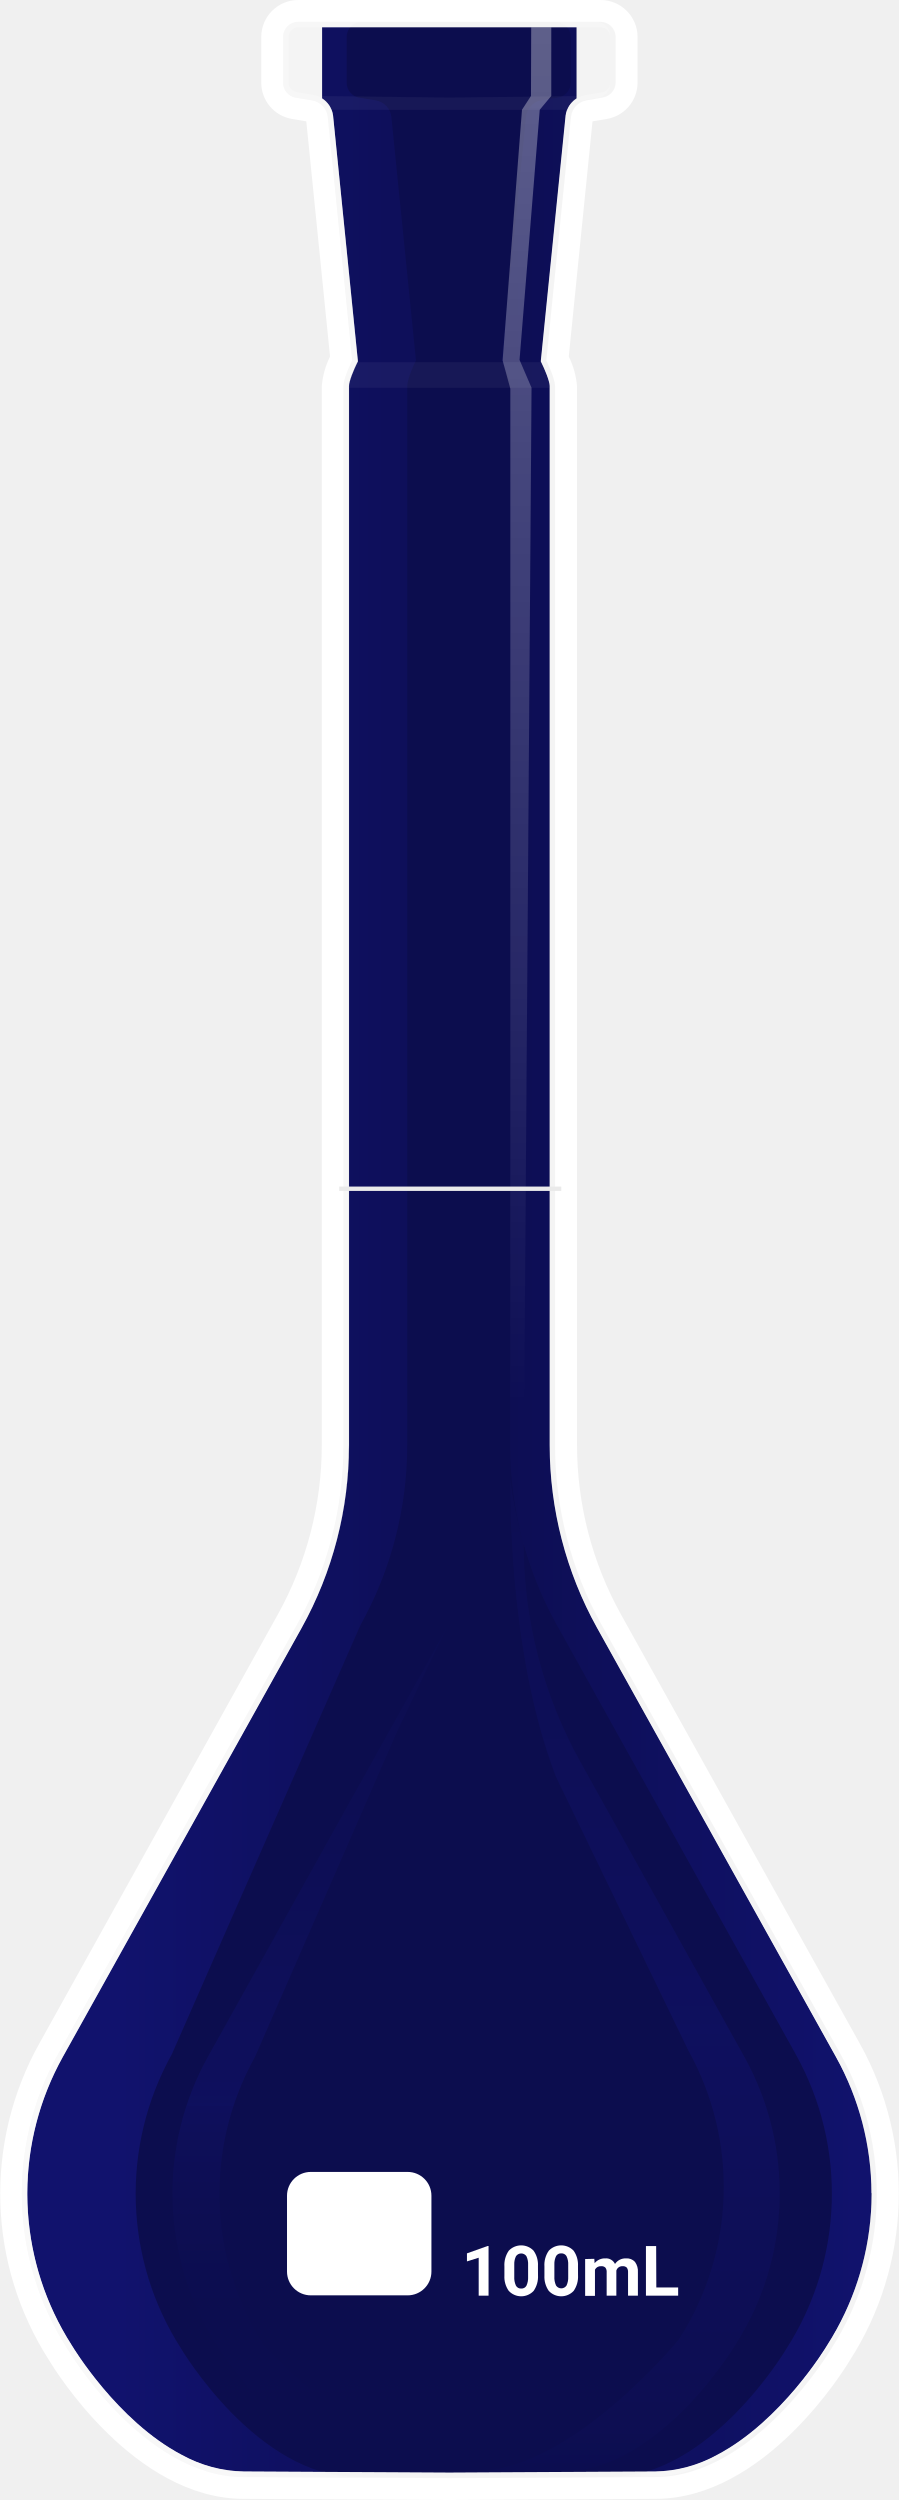
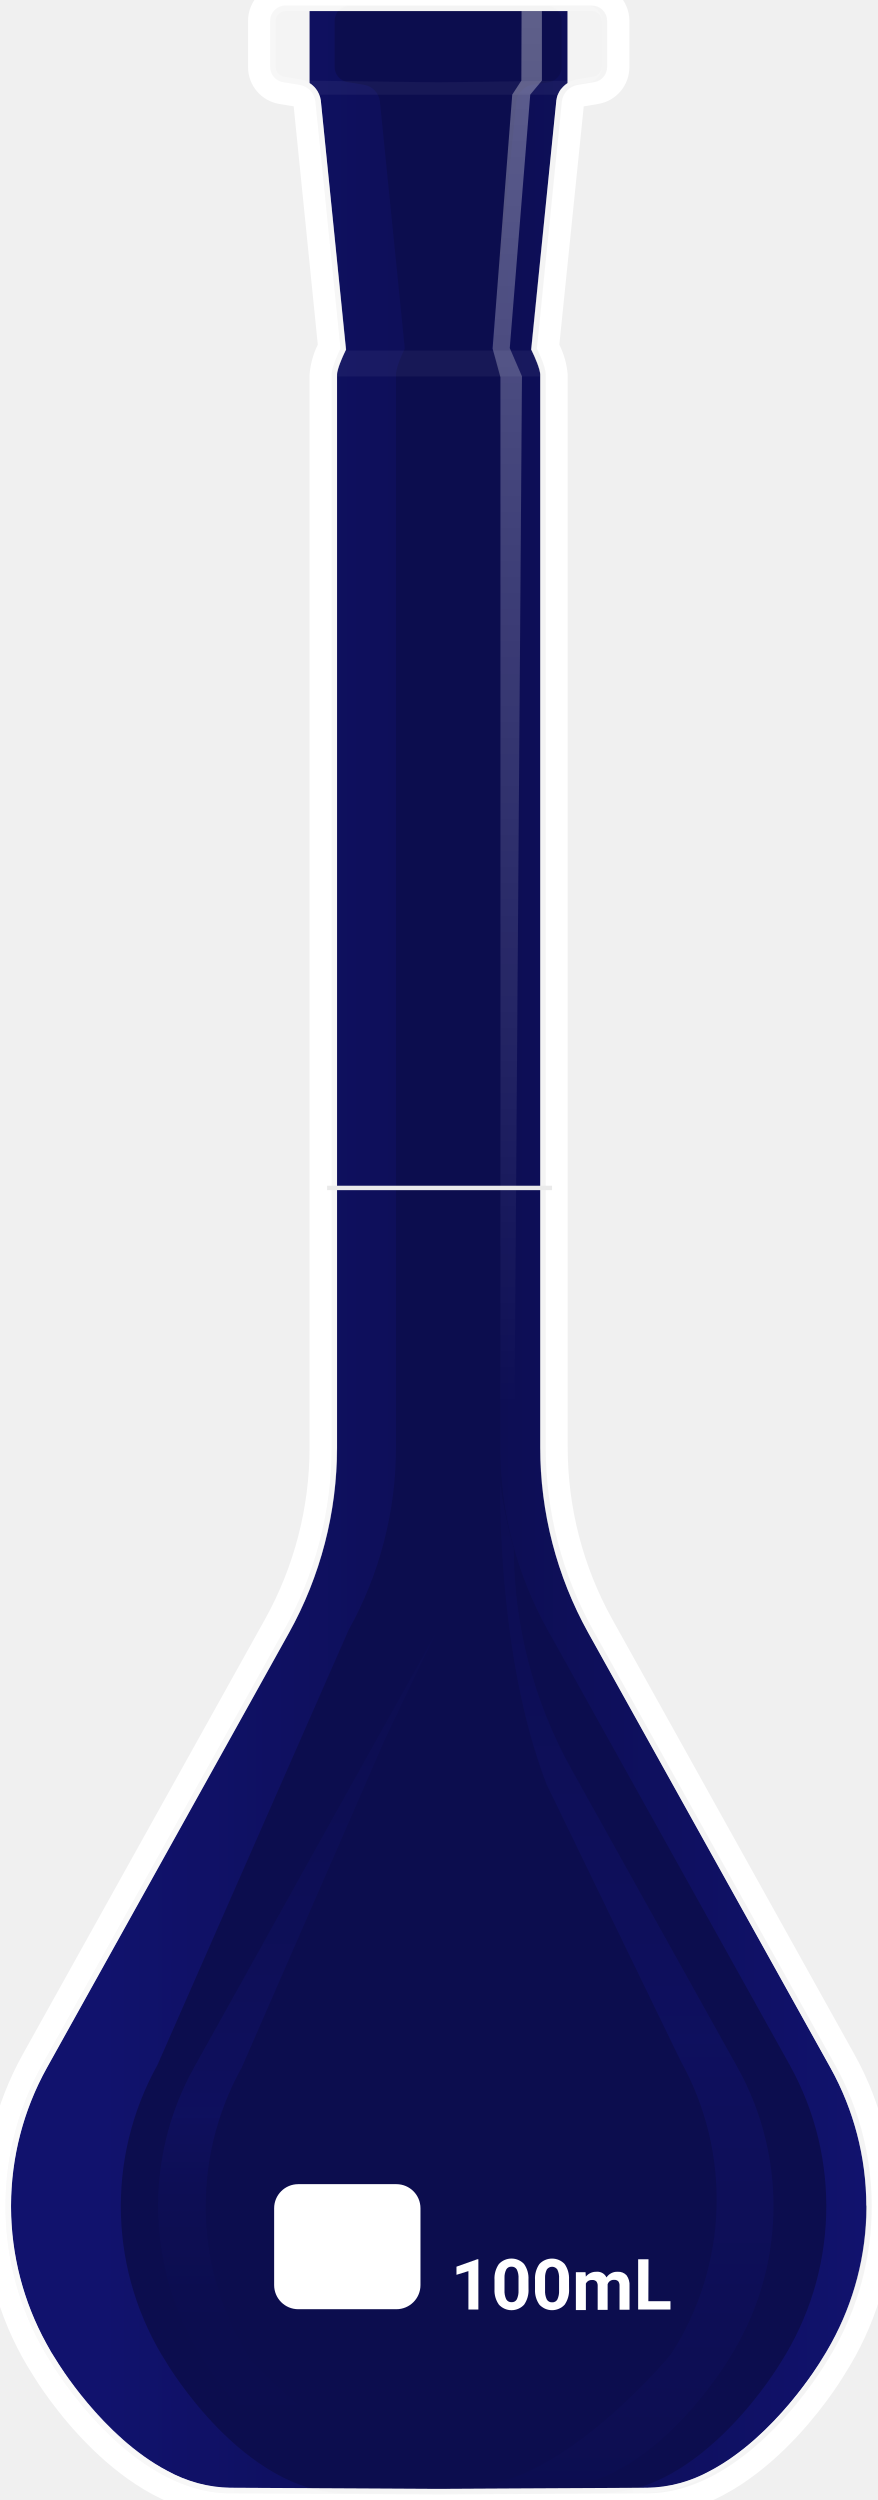
- <svg xmlns="http://www.w3.org/2000/svg" viewBox="0 0 205.92 572.81">
+ <svg xmlns="http://www.w3.org/2000/svg" viewBox="0 0 198.39 565.31">
  <defs>
-     <linearGradient id="Degradado_sin_nombre_8" x1="97.2" y1="286.41" x2="199.67" y2="286.41" gradientUnits="userSpaceOnUse">
+     <linearGradient id="Degradado_sin_nombre_8" x1="93.43" y1="282.66" x2="195.9" y2="282.66" gradientUnits="userSpaceOnUse">
      <stop offset="0" stop-color="#fff" stop-opacity="0" />
      <stop offset="1" stop-color="#fff" />
    </linearGradient>
-     <linearGradient id="Degradado_sin_nombre_14" x1="125.21" y1="291.89" x2="125.21" y2="590.45" gradientUnits="userSpaceOnUse">
+     <linearGradient id="Degradado_sin_nombre_14" x1="121.44" y1="288.14" x2="121.44" y2="586.7" gradientUnits="userSpaceOnUse">
      <stop offset="0" stop-color="#fff" stop-opacity="0" />
      <stop offset="0.58" stop-color="#fff" stop-opacity="0.5" />
      <stop offset="0.98" stop-color="#fff" stop-opacity="0" />
    </linearGradient>
-     <linearGradient id="Degradado_sin_nombre_11" x1="41.55" y1="798.83" x2="41.55" y2="27.48" gradientTransform="matrix(-1, 0, 0, 1, 134.52, 0)" gradientUnits="userSpaceOnUse">
+     <linearGradient id="Degradado_sin_nombre_11" x1="37.78" y1="795.08" x2="37.78" y2="23.73" gradientTransform="matrix(-1, 0, 0, 1, 126.98, 0)" gradientUnits="userSpaceOnUse">
      <stop offset="0.26" stop-color="#fff" stop-opacity="0" />
      <stop offset="0.32" stop-color="#fff" stop-opacity="0.01" />
      <stop offset="0.35" stop-color="#fff" stop-opacity="0.03" />
      <stop offset="0.36" stop-color="#fff" stop-opacity="0.08" />
      <stop offset="0.38" stop-color="#fff" stop-opacity="0.15" />
      <stop offset="0.39" stop-color="#fff" stop-opacity="0.23" />
      <stop offset="0.4" stop-color="#fff" stop-opacity="0.34" />
      <stop offset="0.41" stop-color="#fff" stop-opacity="0.46" />
      <stop offset="0.41" stop-color="#fff" stop-opacity="0.5" />
      <stop offset="0.42" stop-color="#fff" stop-opacity="0.45" />
      <stop offset="0.46" stop-color="#fff" stop-opacity="0.31" />
      <stop offset="0.5" stop-color="#fff" stop-opacity="0.2" />
      <stop offset="0.54" stop-color="#fff" stop-opacity="0.11" />
      <stop offset="0.59" stop-color="#fff" stop-opacity="0.05" />
      <stop offset="0.64" stop-color="#fff" stop-opacity="0.01" />
      <stop offset="0.71" stop-color="#fff" stop-opacity="0" />
    </linearGradient>
-     <linearGradient id="Degradado_sin_nombre_10" x1="26.13" y1="286.41" x2="137.1" y2="286.41" gradientUnits="userSpaceOnUse">
+     <linearGradient id="Degradado_sin_nombre_10" x1="22.36" y1="282.66" x2="133.34" y2="282.66" gradientUnits="userSpaceOnUse">
      <stop offset="0" stop-color="#fff" />
      <stop offset="0.98" stop-color="#fff" stop-opacity="0" />
    </linearGradient>
-     <linearGradient id="Degradado_sin_nombre_2" x1="120.73" y1="-4.42" x2="120.73" y2="321.1" gradientUnits="userSpaceOnUse">
+     <linearGradient id="Degradado_sin_nombre_2" x1="116.97" y1="-8.17" x2="116.97" y2="317.35" gradientUnits="userSpaceOnUse">
      <stop offset="0" stop-color="#fff" stop-opacity="0.7" />
      <stop offset="1" stop-color="#fff" stop-opacity="0" />
    </linearGradient>
  </defs>
  <g style="isolation:isolate">
    <g id="Matraz_volumetrico" data-name="Matraz volumetrico">
-       <path id="halo" d="M137.59,5a3.47,3.47,0,0,1,3.47,3.47V18.91a3.48,3.48,0,0,1-2.9,3.42L134.4,23a4.32,4.32,0,0,0-3.58,3.82l-5.64,55.8s2,4,2,5.88V331.1a84.79,84.79,0,0,0,10.7,41.24l54.72,98.32a65.75,65.75,0,0,1-2.12,67.48s-17.39,29.41-40.39,29.41l-47.14.26-47.14-.26c-23,0-40.38-29.41-40.38-29.41a65.73,65.73,0,0,1-2.13-67.48L68,372.34a84.79,84.79,0,0,0,10.7-41.24V88.45c0-1.84,2-5.88,2-5.88L75.1,26.77A4.31,4.31,0,0,0,71.52,23l-3.76-.62a3.48,3.48,0,0,1-2.9-3.42V8.47A3.47,3.47,0,0,1,68.33,5h69.26m0-5H68.33a8.48,8.48,0,0,0-8.47,8.47V18.91a8.44,8.44,0,0,0,7.08,8.35l3.24.54,5.44,53.89a18.83,18.83,0,0,0-1.89,6.76V331.1a80,80,0,0,1-10.07,38.81L9,468.23a70.62,70.62,0,0,0,2.23,72.54c1.31,2.19,19.49,31.78,44.64,31.78l47.11.26H103l47.13-.26c25.13,0,43.31-29.59,44.62-31.78A70.64,70.64,0,0,0,197,468.23l-54.72-98.32a80,80,0,0,1-10.07-38.81V88.45a18.83,18.83,0,0,0-1.89-6.76l5.44-53.89,3.25-.54a8.45,8.45,0,0,0,7.07-8.35V8.47A8.48,8.48,0,0,0,137.59,0Z" style="fill:#fff" />
+       <path id="halo" d="M133.83,1.25a3.46,3.46,0,0,1,3.46,3.47V15.16a3.47,3.47,0,0,1-2.89,3.42l-3.77.62A4.33,4.33,0,0,0,127.05,23l-5.64,55.8s2,4,2,5.88V327.35a84.79,84.79,0,0,0,10.7,41.24l54.72,98.32a65.75,65.75,0,0,1-2.12,67.48s-17.39,29.41-40.39,29.41l-47.14.26-47.13-.26c-23,0-40.39-29.41-40.39-29.41a65.73,65.73,0,0,1-2.12-67.48l54.71-98.32A84.8,84.8,0,0,0,75,327.35V84.7c0-1.84,2-5.88,2-5.88L71.33,23a4.31,4.31,0,0,0-3.58-3.82L64,18.58a3.48,3.48,0,0,1-2.9-3.42V4.72a3.47,3.47,0,0,1,3.47-3.47h69.27m0-5H64.56a8.48,8.48,0,0,0-8.47,8.47V15.16a8.44,8.44,0,0,0,7.08,8.35l3.24.54,5.45,53.89A18.63,18.63,0,0,0,70,84.7V327.35a80,80,0,0,1-10.08,38.81L5.18,464.48A70.62,70.62,0,0,0,7.41,537c1.31,2.19,19.5,31.78,44.65,31.78l47.11.26h0l47.14-.26c25.12,0,43.31-29.59,44.61-31.78a70.64,70.64,0,0,0,2.24-72.54l-54.72-98.32a80,80,0,0,1-10.07-38.81V84.7a18.63,18.63,0,0,0-1.89-6.76L132,24.05l3.25-.54a8.44,8.44,0,0,0,7.07-8.35V4.72a8.48,8.48,0,0,0-8.46-8.47Z" style="fill:#fff" />
      <g id="liquido">
-         <path d="M76.12,25.57c-.05-.15-.11-.3-.17-.45C76,25.27,76.07,25.42,76.12,25.57Z" style="fill:#000145" />
-         <path d="M129.8,25.57a2.81,2.81,0,0,0-.08.31A2.81,2.81,0,0,1,129.8,25.57Z" style="fill:#000145" />
-         <path d="M76.33,26.55a4.67,4.67,0,0,0-.13-.67A4.67,4.67,0,0,1,76.33,26.55Z" style="fill:#000145" />
-         <path d="M75.21,23.84l-.08-.11Z" style="fill:#000145" />
-         <path d="M130.71,23.84c-.11.14-.21.28-.31.43A4.73,4.73,0,0,1,130.71,23.84Z" style="fill:#000145" />
-         <path d="M130.24,24.56a5.77,5.77,0,0,0-.27.56A5.77,5.77,0,0,1,130.24,24.56Z" style="fill:#000145" />
-         <path d="M75.68,24.56a2.69,2.69,0,0,0-.16-.29A2.69,2.69,0,0,1,75.68,24.56Z" style="fill:#000145" />
-         <path d="M6.25,502.51v0Z" style="fill:#000145" />
-         <path d="M199.67,502.51c0,.13,0,.27,0,.41C199.66,502.78,199.67,502.64,199.67,502.51Z" style="fill:#000145" />
-         <path d="M41.61,562.48a30.42,30.42,0,0,0,14.22,3.82l31.27.17-31.27-.17A30.42,30.42,0,0,1,41.61,562.48Z" style="fill:#000145" />
-         <path d="M14.23,533.68a64.5,64.5,0,0,1-8-30.76A64.44,64.44,0,0,0,14.23,533.68Z" style="fill:#000145" />
-         <polygon points="102.96 566.56 118.82 566.48 102.96 566.56 102.96 566.56" style="fill:#000145" />
-         <path d="M189.43,537.47c-.15.25-10.36,17.23-25.12,25,14.76-7.77,25-24.75,25.1-25q1.22-1.89,2.28-3.83Q190.63,535.6,189.43,537.47Z" style="fill:#000145" />
-         <path d="M130.79,23.73a6,6,0,0,1,1.33-1.19h0A5.39,5.39,0,0,0,130.79,23.73Z" style="fill:#000145" />
-         <path d="M123.9,82.8l.16.32c.73,1.46,1.88,4.2,1.88,5.33V331.1A86.22,86.22,0,0,0,136.8,373l54.71,98.31a64.48,64.48,0,0,1,8.16,31.23,64.44,64.44,0,0,0-8.15-31.23L136.8,373a86.33,86.33,0,0,1-10.86-41.85V88.45c0-1.13-1.15-3.87-1.88-5.33l-.16-.32,5.68-56.15s0-.07,0-.1a.44.44,0,0,1,0,.1Z" style="fill:#000145" />
-         <path d="M75.52,24.27c-.1-.15-.2-.29-.31-.43A4.73,4.73,0,0,1,75.52,24.27Z" style="fill:#000145" />
-         <polygon points="102.96 566.56 102.96 566.56 87.1 566.48 102.96 566.56" style="fill:#000145" />
-         <path d="M76,25.12a5.77,5.77,0,0,0-.27-.56A5.77,5.77,0,0,1,76,25.12Z" style="fill:#000145" />
-         <path d="M76.2,25.88a2.81,2.81,0,0,0-.08-.31A2.81,2.81,0,0,1,76.2,25.88Z" style="fill:#000145" />
-         <path d="M6.26,502.92c0-.14,0-.28,0-.41C6.25,502.64,6.26,502.78,6.26,502.92Z" style="fill:#000145" />
-         <path d="M73.8,22.54h0a6,6,0,0,1,1.33,1.19A5.39,5.39,0,0,0,73.8,22.54Z" style="fill:#000145" />
-         <path d="M69.12,373A86.22,86.22,0,0,0,80,331.1V88.45c0-1.13,1.15-3.87,1.88-5.33L82,82.8,76.35,26.65a.44.44,0,0,1,0-.1s0,.06,0,.1L82,82.8l-.16.32c-.73,1.46-1.88,4.2-1.88,5.33V331.1A86.22,86.22,0,0,1,69.12,373L14.4,471.26a64.56,64.56,0,0,0-8.15,31.23,64.48,64.48,0,0,1,8.16-31.23Z" style="fill:#000145" />
-         <path d="M199.66,502.92a64.5,64.5,0,0,1-8,30.76A64.44,64.44,0,0,0,199.66,502.92Z" style="fill:#000145" />
-         <path d="M16.49,537.47q-1.2-1.87-2.26-3.79,1.06,1.94,2.28,3.83c.13.22,10.34,17.2,25.1,25C26.85,554.7,16.64,537.72,16.49,537.47Z" style="fill:#000145" />
-         <path d="M118.82,566.47l31.28-.17a30.41,30.41,0,0,0,14.21-3.82,30.42,30.42,0,0,1-14.22,3.82Z" style="fill:#000145" />
-         <path d="M199.67,502.49v0Z" style="fill:#000145" />
-         <path d="M130.4,24.27a2.69,2.69,0,0,0-.16.29A2.69,2.69,0,0,1,130.4,24.27Z" style="fill:#000145" />
-         <path d="M129.72,25.88a4.67,4.67,0,0,0-.13.67A4.67,4.67,0,0,1,129.72,25.88Z" style="fill:#000145" />
-         <path d="M130.79,23.73l-.08.11Z" style="fill:#000145" />
-         <path d="M130,25.12c-.06.15-.12.3-.17.45C129.85,25.42,129.91,25.27,130,25.12Z" style="fill:#000145" />
-         <path d="M199.67,502.49a64.48,64.48,0,0,0-8.16-31.23L136.8,373a86.22,86.22,0,0,1-10.86-41.85V88.45c0-1.13-1.15-3.87-1.88-5.33l-.16-.32,5.67-56.15a.44.44,0,0,0,0-.1,4.67,4.67,0,0,1,.13-.67,2.81,2.81,0,0,1,.08-.31c0-.15.11-.3.17-.45a5.77,5.77,0,0,1,.27-.56,2.69,2.69,0,0,1,.16-.29c.1-.15.2-.29.31-.43l.08-.11a5.39,5.39,0,0,1,1.33-1.19V6.25H73.8V22.54a5.39,5.39,0,0,1,1.33,1.19l.08.11c.11.14.21.28.31.43a2.69,2.69,0,0,1,.16.29,5.77,5.77,0,0,1,.27.56c.06.15.12.3.17.45a2.81,2.81,0,0,1,.08.31,4.67,4.67,0,0,1,.13.67.44.44,0,0,0,0,.1L82,82.8l-.16.32c-.73,1.46-1.88,4.2-1.88,5.33V331.1A86.22,86.22,0,0,1,69.12,373L14.41,471.26a64.48,64.48,0,0,0-8.16,31.23v0c0,.13,0,.27,0,.41a64.5,64.5,0,0,0,8,30.76q1.06,1.92,2.26,3.79c.15.25,10.36,17.23,25.12,25a30.42,30.42,0,0,0,14.22,3.82l31.27.17,15.86.09,15.86-.09,31.27-.17a30.42,30.42,0,0,0,14.22-3.82c14.76-7.78,25-24.76,25.12-25q1.2-1.87,2.26-3.79a64.5,64.5,0,0,0,8-30.76c0-.14,0-.28,0-.41Z" style="fill:#000145" />
+         <path d="M72.35,21.82c0-.15-.11-.3-.17-.45C72.24,21.52,72.3,21.67,72.35,21.82Z" style="fill:#000145" />
+         <path d="M126,21.82l-.09.31Z" style="fill:#000145" />
+         <path d="M72.56,22.8a4.67,4.67,0,0,0-.13-.67A4.67,4.67,0,0,1,72.56,22.8Z" style="fill:#000145" />
+         <path d="M71.44,20.09a.44.44,0,0,0-.08-.11A.44.44,0,0,1,71.44,20.09Z" style="fill:#000145" />
+         <path d="M126.94,20.09a4.15,4.15,0,0,0-.3.43A3.3,3.3,0,0,1,126.94,20.09Z" style="fill:#000145" />
+         <path d="M126.47,20.81a5.77,5.77,0,0,0-.27.56A5.77,5.77,0,0,1,126.47,20.81Z" style="fill:#000145" />
+         <path d="M71.91,20.81a2.69,2.69,0,0,0-.16-.29A2.69,2.69,0,0,1,71.91,20.81Z" style="fill:#000145" />
+         <path d="M2.49,498.76v0Z" style="fill:#000145" />
+         <path d="M195.9,498.76c0,.13,0,.27,0,.41C195.9,499,195.9,498.89,195.9,498.76Z" style="fill:#000145" />
+         <path d="M37.84,558.73a30.42,30.42,0,0,0,14.22,3.82l31.27.17-31.27-.17A30.42,30.42,0,0,1,37.84,558.73Z" style="fill:#000145" />
+         <path d="M10.47,529.93a64.4,64.4,0,0,1-8-30.76A64.34,64.34,0,0,0,10.47,529.93Z" style="fill:#000145" />
+         <polygon points="99.19 562.81 115.06 562.73 99.19 562.81 99.19 562.81" style="fill:#000145" />
+         <path d="M185.67,533.72c-.15.25-10.37,17.23-25.13,25,14.76-7.77,25-24.75,25.1-25q1.22-1.89,2.28-3.83C187.22,531.21,186.46,532.47,185.67,533.72Z" style="fill:#000145" />
+         <path d="M127,20a5.77,5.77,0,0,1,1.32-1.19h0A5.34,5.34,0,0,0,127,20Z" style="fill:#000145" />
+         <path d="M120.13,79.05l.16.32c.73,1.46,1.88,4.2,1.88,5.33V327.35A86.33,86.33,0,0,0,133,369.2l54.72,98.31a64.47,64.47,0,0,1,8.15,31.23,64.44,64.44,0,0,0-8.15-31.23L133,369.2a86.33,86.33,0,0,1-10.86-41.85V84.7c0-1.13-1.15-3.87-1.87-5.33l-.16-.32,5.67-56.15a.3.3,0,0,1,0-.1.3.3,0,0,0,0,.1Z" style="fill:#000145" />
+         <path d="M71.75,20.52a4.25,4.25,0,0,0-.31-.43A4.73,4.73,0,0,1,71.75,20.52Z" style="fill:#000145" />
+         <polygon points="99.19 562.81 99.19 562.81 83.33 562.73 99.19 562.81" style="fill:#000145" />
+         <path d="M72.18,21.37a5.77,5.77,0,0,0-.27-.56A5.77,5.77,0,0,1,72.18,21.37Z" style="fill:#000145" />
+         <path d="M72.43,22.13a2.81,2.81,0,0,0-.08-.31A2.81,2.81,0,0,1,72.43,22.13Z" style="fill:#000145" />
+         <path d="M2.49,499.17v0Z" style="fill:#000145" />
+         <path d="M70,18.79h0A5.82,5.82,0,0,1,71.36,20,5.39,5.39,0,0,0,70,18.79Z" style="fill:#000145" />
+         <path d="M65.35,369.2a86.23,86.23,0,0,0,10.87-41.85V84.7c0-1.13,1.15-3.87,1.87-5.33l.16-.32L72.58,22.9a.44.44,0,0,1,0-.1.44.44,0,0,0,0,.1l5.67,56.15-.16.32c-.73,1.46-1.88,4.2-1.88,5.33V327.35A86.22,86.22,0,0,1,65.35,369.2L10.64,467.51a64.33,64.33,0,0,0-8.15,31.23,64.47,64.47,0,0,1,8.15-31.23Z" style="fill:#000145" />
+         <path d="M195.89,499.17a64.39,64.39,0,0,1-8,30.76A64.33,64.33,0,0,0,195.89,499.17Z" style="fill:#000145" />
+         <path d="M12.72,533.72q-1.2-1.87-2.25-3.79,1.06,1.94,2.27,3.83c.13.22,10.35,17.2,25.1,25C23.09,551,12.87,534,12.72,533.72Z" style="fill:#000145" />
+         <path d="M115.06,562.72l31.27-.17a30.38,30.38,0,0,0,14.21-3.82,30.38,30.38,0,0,1-14.22,3.82Z" style="fill:#000145" />
+         <path d="M195.9,498.74v0Z" style="fill:#000145" />
+         <path d="M126.64,20.52c-.06.09-.11.19-.17.29C126.53,20.71,126.58,20.61,126.64,20.52Z" style="fill:#000145" />
+         <path d="M126,22.13a4.68,4.68,0,0,0-.12.67A4.68,4.68,0,0,1,126,22.13Z" style="fill:#000145" />
+         <path d="M127,20l-.09.11Z" style="fill:#000145" />
+         <path d="M126.2,21.37c-.06.15-.11.3-.16.45A4,4,0,0,1,126.2,21.37Z" style="fill:#000145" />
+         <path d="M195.9,498.74a64.47,64.47,0,0,0-8.15-31.23L133,369.2a86.33,86.33,0,0,1-10.86-41.85V84.7c0-1.13-1.15-3.87-1.88-5.33l-.16-.32,5.68-56.15a.3.3,0,0,1,0-.1,4.68,4.68,0,0,1,.12-.67l.09-.31c0-.15.1-.3.16-.45a5.77,5.77,0,0,1,.27-.56c.06-.1.11-.2.17-.29a4.15,4.15,0,0,1,.3-.43L127,20a5.34,5.34,0,0,1,1.32-1.19V2.5H70V18.79A5.39,5.39,0,0,1,71.36,20a.44.44,0,0,1,.08.11,4.25,4.25,0,0,1,.31.43,2.69,2.69,0,0,1,.16.29,5.77,5.77,0,0,1,.27.56c.06.15.12.3.17.45a2.81,2.81,0,0,1,.08.31,4.67,4.67,0,0,1,.13.67.44.44,0,0,0,0,.1l5.67,56.15-.16.32c-.72,1.46-1.87,4.2-1.87,5.33V327.35A86.23,86.23,0,0,1,65.35,369.2L10.64,467.51a64.47,64.47,0,0,0-8.15,31.23v.43a64.4,64.4,0,0,0,8,30.76q1,1.92,2.25,3.79c.15.25,10.37,17.23,25.12,25a30.42,30.42,0,0,0,14.22,3.82l31.27.17,15.86.09,15.87-.09,31.26-.17a30.38,30.38,0,0,0,14.22-3.82c14.76-7.78,25-24.76,25.13-25,.79-1.25,1.55-2.51,2.25-3.79a64.39,64.39,0,0,0,8-30.76c0-.14,0-.28,0-.41Z" style="fill:#000145" />
      </g>
      <g id="cuerpo">
-         <path id="borde" d="M103,567.81l47.14-.26c23,0,40.39-29.41,40.39-29.41a65.75,65.75,0,0,0,2.12-67.48l-54.72-98.32a84.79,84.79,0,0,1-10.7-41.24V88.45c0-1.84-2-5.88-2-5.88l5.64-55.8A4.32,4.32,0,0,1,134.4,23l3.76-.62a3.48,3.48,0,0,0,2.9-3.42V8.47A3.47,3.47,0,0,0,137.59,5H68.33a3.47,3.47,0,0,0-3.47,3.47V18.91a3.48,3.48,0,0,0,2.9,3.42l3.76.62a4.31,4.31,0,0,1,3.58,3.82l5.64,55.8s-2,4-2,5.88V331.1A84.79,84.79,0,0,1,68,372.34L13.31,470.66a65.73,65.73,0,0,0,2.13,67.48s17.38,29.41,40.38,29.41Z" style="fill:none;stroke:#fff;stroke-miterlimit:10;stroke-width:2.5px;opacity:0.3" />
-         <path id="cuerpo-2" data-name="cuerpo" d="M68.33,6.25a2.22,2.22,0,0,0-2.22,2.22V18.91A2.2,2.2,0,0,0,68,21.09l3.77.63a5.59,5.59,0,0,1,4.62,4.93L82,82.8l-.16.32c-.73,1.46-1.88,4.2-1.88,5.33V331.1A86.22,86.22,0,0,1,69.12,373L14.41,471.26a64.4,64.4,0,0,0,2.08,66.21c.19.33,17.32,28.83,39.34,28.83l47.13.26,47.13-.26c22,0,39.15-28.5,39.32-28.79a64.46,64.46,0,0,0,2.11-66.25L136.8,373a86.33,86.33,0,0,1-10.86-41.85V88.45c0-1.13-1.15-3.87-1.88-5.33l-.16-.32,5.68-56.15a5.57,5.57,0,0,1,4.62-4.93l3.76-.63a2.2,2.2,0,0,0,1.85-2.18V8.47a2.21,2.21,0,0,0-2.21-2.22H68.33Z" style="fill:#fff;opacity:0.05" />
-         <path id="brillo1" d="M191.37,470.66l-54.71-98.32A84.8,84.8,0,0,1,126,331.1V88.45c0-1.84-2-5.88-2-5.88l5.63-55.8A4.33,4.33,0,0,1,133.17,23l3.76-.62a3.47,3.47,0,0,0,2.89-3.42V8.47A3.46,3.46,0,0,0,136.36,5h-9.05a3.46,3.46,0,0,1,3.46,3.47V18.91a3.47,3.47,0,0,1-2.89,3.42l-3.77.62a4.32,4.32,0,0,0-3.58,3.82l-5.64,55.8s2,4,2,5.88V331.1a84.79,84.79,0,0,0,10.7,41.24l54.72,98.32a65.75,65.75,0,0,1-2.12,67.48s-17.39,29.41-40.39,29.41l-42.61.24,4.53,0,47.13-.26c23,0,40.39-29.41,40.39-29.41A65.73,65.73,0,0,0,191.37,470.66Z" style="mix-blend-mode:overlay;opacity:0.4;fill:url(#Degradado_sin_nombre_8)" />
-         <path id="brillo2" d="M170.53,471.23,133,403.7a102.63,102.63,0,0,1-13-49.92,93.63,93.63,0,0,1-3.07-15s-.93,38.81,10.45,68.33l30.29,62.63a64.39,64.39,0,0,1-2.08,66.2c-.19.33-24.94,30.34-47,30.34l-36.89.21,10.24,0,47.13-.26c22,0,39.14-28.5,39.34-28.83A64.39,64.39,0,0,0,170.53,471.23Z" style="mix-blend-mode:overlay;opacity:0.4;fill:url(#Degradado_sin_nombre_14)" />
-         <path id="brillo3" d="M47.65,471.23l54.72-98.32L90.81,397.17,58.45,471.23a64.39,64.39,0,0,0,2.08,66.2c.19.33,27,28.83,49,28.83l36.9.21-10.24,0-47.14-.26c-22,0-39.14-28.5-39.34-28.83A64.41,64.41,0,0,1,47.65,471.23Z" style="mix-blend-mode:overlay;opacity:0.4;fill:url(#Degradado_sin_nombre_11)" />
-         <path id="brillo4" d="M81.89,567.55c-23,0-40.38-29.41-40.38-29.41a65.73,65.73,0,0,1-2.13-67.48L82.6,372.34A84.8,84.8,0,0,0,93.31,331.1V88.45c0-1.84,2-5.88,2-5.88l-5.64-55.8A4.31,4.31,0,0,0,86.09,23l-3.76-.62a3.48,3.48,0,0,1-2.9-3.42V8.47A3.47,3.47,0,0,1,82.9,5H68.33a3.47,3.47,0,0,0-3.47,3.47V18.91a3.48,3.48,0,0,0,2.9,3.42l3.76.62a4.31,4.31,0,0,1,3.58,3.82l5.64,55.8s-2,4-2,5.88V331.1A84.79,84.79,0,0,1,68,372.34L13.31,470.66a65.73,65.73,0,0,0,2.13,67.48s17.38,29.41,40.38,29.41l47.14.26,13-.07Z" style="mix-blend-mode:overlay;opacity:0.4;fill:url(#Degradado_sin_nombre_10)" />
-         <path id="brillo5" d="M103,22.37,133.22,22a5.45,5.45,0,0,0-3.28,3.17H76A5.45,5.45,0,0,0,72.7,22Z" style="fill:#fff;opacity:0.05" />
-         <path id="brillo6" d="M124.06,83c1,2.21,1.91,4.33,1.88,5.84H80c0-1.51.86-3.63,1.87-5.84Z" style="fill:#fff;opacity:0.05" />
-         <polyline id="brillo7" points="126.31 6.25 126.31 21.98 123.67 25.15 119.04 82.46 121.79 88.85 120.03 331.77 116.93 331.77 116.93 89.07 115.16 82.57 119.6 25.15 121.66 21.98 121.71 6.25" style="opacity:0.5;fill:url(#Degradado_sin_nombre_2)" />
+         <path id="borde" d="M99.19,564.06l47.14-.26c23,0,40.39-29.41,40.39-29.41a65.75,65.75,0,0,0,2.12-67.48l-54.72-98.32a84.79,84.79,0,0,1-10.7-41.24V84.7c0-1.84-2-5.88-2-5.88L127.05,23a4.33,4.33,0,0,1,3.58-3.82l3.77-.62a3.47,3.47,0,0,0,2.89-3.42V4.72a3.46,3.46,0,0,0-3.46-3.47H64.56a3.47,3.47,0,0,0-3.47,3.47V15.16A3.48,3.48,0,0,0,64,18.58l3.76.62A4.31,4.31,0,0,1,71.33,23L77,78.82s-2,4-2,5.88V327.35a84.8,84.8,0,0,1-10.71,41.24L9.55,466.91a65.73,65.73,0,0,0,2.12,67.48S29.06,563.8,52.06,563.8Z" style="fill:none;stroke:#fff;stroke-miterlimit:10;stroke-width:2.5px;opacity:0.3" />
+         <path id="cuerpo-2" data-name="cuerpo" d="M64.56,2.5a2.21,2.21,0,0,0-2.21,2.22V15.16a2.19,2.19,0,0,0,1.85,2.18L68,18a5.57,5.57,0,0,1,4.62,4.93l5.67,56.15-.16.32c-.72,1.46-1.87,4.2-1.87,5.33V327.35A86.23,86.23,0,0,1,65.35,369.2L10.64,467.51a64.4,64.4,0,0,0,2.08,66.21c.2.33,17.33,28.83,39.34,28.83l47.13.26,47.13-.26c22,0,39.15-28.5,39.32-28.79a64.44,64.44,0,0,0,2.11-66.25L133,369.2a86.33,86.33,0,0,1-10.86-41.85V84.7c0-1.13-1.15-3.87-1.87-5.33l-.16-.32,5.67-56.15A5.57,5.57,0,0,1,130.43,18l3.76-.63A2.2,2.2,0,0,0,136,15.16V4.72a2.21,2.21,0,0,0-2.21-2.22H64.56Z" style="fill:#fff;opacity:0.05" />
+         <path id="brillo1" d="M187.6,466.91l-54.71-98.32a84.79,84.79,0,0,1-10.7-41.24V84.7c0-1.84-2-5.88-2-5.88L125.82,23a4.31,4.31,0,0,1,3.58-3.82l3.76-.62a3.48,3.48,0,0,0,2.9-3.42V4.72a3.47,3.47,0,0,0-3.47-3.47h-9A3.46,3.46,0,0,1,127,4.72V15.16a3.47,3.47,0,0,1-2.89,3.42l-3.76.62A4.33,4.33,0,0,0,116.76,23l-5.63,55.8s2,4,2,5.88V327.35a84.8,84.8,0,0,0,10.71,41.24l54.71,98.32a65.73,65.73,0,0,1-2.12,67.48S159,563.8,136,563.8L93.43,564l4.53,0,47.13-.26c23,0,40.39-29.41,40.39-29.41A65.73,65.73,0,0,0,187.6,466.91Z" style="mix-blend-mode:overlay;opacity:0.4;fill:url(#Degradado_sin_nombre_8)" />
+         <path id="brillo2" d="M166.76,467.48,129.19,400a102.73,102.73,0,0,1-13-49.92,92.52,92.52,0,0,1-3.08-15s-.93,38.81,10.45,68.33L153.9,466a64.39,64.39,0,0,1-2.08,66.2c-.19.33-24.94,30.34-46.95,30.34l-36.9.21,10.24,0,47.13-.26c22,0,39.15-28.5,39.34-28.83A64.39,64.39,0,0,0,166.76,467.48Z" style="mix-blend-mode:overlay;opacity:0.4;fill:url(#Degradado_sin_nombre_14)" />
+         <path id="brillo3" d="M43.89,467.48,98.6,369.16,87,393.42,54.68,467.48a64.39,64.39,0,0,0,2.08,66.2c.2.33,27,28.83,49,28.83l36.9.21-10.24,0-47.14-.26c-22,0-39.14-28.5-39.33-28.83A64.39,64.39,0,0,1,43.89,467.48Z" style="mix-blend-mode:overlay;opacity:0.4;fill:url(#Degradado_sin_nombre_11)" />
+         <path id="brillo4" d="M78.13,563.8c-23,0-40.39-29.41-40.39-29.41a65.73,65.73,0,0,1-2.12-67.48l43.21-98.32a84.8,84.8,0,0,0,10.71-41.24V84.7c0-1.84,2-5.88,2-5.88L85.91,23a4.33,4.33,0,0,0-3.59-3.82l-3.76-.62a3.47,3.47,0,0,1-2.89-3.42V4.72a3.46,3.46,0,0,1,3.46-3.47H64.56a3.47,3.47,0,0,0-3.47,3.47V15.16A3.48,3.48,0,0,0,64,18.58l3.76.62A4.31,4.31,0,0,1,71.33,23L77,78.82s-2,4-2,5.88V327.35a84.8,84.8,0,0,1-10.71,41.24L9.55,466.91a65.73,65.73,0,0,0,2.12,67.48S29.06,563.8,52.06,563.8l47.13.26,13-.07Z" style="mix-blend-mode:overlay;opacity:0.4;fill:url(#Degradado_sin_nombre_10)" />
+         <path id="brillo5" d="M99.19,18.62l30.27-.39a5.4,5.4,0,0,0-3.28,3.17h-54a5.4,5.4,0,0,0-3.28-3.17Z" style="fill:#fff;opacity:0.05" />
+         <path id="brillo6" d="M120.3,79.28c1,2.21,1.9,4.33,1.87,5.84h-46c0-1.51.86-3.63,1.88-5.84Z" style="fill:#fff;opacity:0.05" />
+         <polyline id="brillo7" points="122.54 2.5 122.54 18.23 119.9 21.4 115.27 78.71 118.03 85.1 116.27 328.02 113.17 328.02 113.16 85.32 111.39 78.82 115.83 21.4 117.89 18.23 117.94 2.5" style="opacity:0.5;fill:url(#Degradado_sin_nombre_2)" />
        <g id="escala">
-           <rect x="65.76" y="497.64" width="33.09" height="28.28" rx="5.45" style="fill:#fff" />
-           <path d="M111.94,526h-2.26V517.3l-2.69.84V516.3l4.71-1.68h.24Z" style="fill:#fff" />
-           <path d="M123.27,521.3a5.74,5.74,0,0,1-1,3.6,3.9,3.9,0,0,1-5.7,0,5.56,5.56,0,0,1-1-3.51v-2.09a5.73,5.73,0,0,1,1-3.61,3.92,3.92,0,0,1,5.69,0,5.56,5.56,0,0,1,1,3.51ZM121,519a4.14,4.14,0,0,0-.39-2.06,1.45,1.45,0,0,0-2.38,0,4,4,0,0,0-.4,1.92v2.76a4.4,4.4,0,0,0,.38,2.07,1.28,1.28,0,0,0,1.21.67,1.26,1.26,0,0,0,1.2-.65,4.3,4.3,0,0,0,.38-2Z" style="fill:#fff" />
-           <path d="M132.44,521.3a5.74,5.74,0,0,1-1,3.6,3.9,3.9,0,0,1-5.7,0,5.62,5.62,0,0,1-1-3.51v-2.09a5.67,5.67,0,0,1,1-3.61,3.92,3.92,0,0,1,5.69,0,5.56,5.56,0,0,1,1,3.51Zm-2.25-2.3a4.14,4.14,0,0,0-.39-2.06,1.3,1.3,0,0,0-1.2-.64,1.28,1.28,0,0,0-1.18.61,4,4,0,0,0-.4,1.92v2.76a4.4,4.4,0,0,0,.38,2.07,1.43,1.43,0,0,0,2.41,0,4.3,4.3,0,0,0,.38-2Z" style="fill:#fff" />
-           <path d="M136.17,517.55l.07,1a3,3,0,0,1,2.43-1.1,2.25,2.25,0,0,1,2.24,1.28,2.88,2.88,0,0,1,2.53-1.28,2.51,2.51,0,0,1,2.05.8,3.64,3.64,0,0,1,.67,2.4V526H143.9v-5.38a1.65,1.65,0,0,0-.28-1.05,1.26,1.26,0,0,0-1-.33,1.4,1.4,0,0,0-1.4,1V526H139v-5.37a1.54,1.54,0,0,0-.29-1.06,1.24,1.24,0,0,0-1-.33,1.45,1.45,0,0,0-1.39.8v6h-2.25v-8.44Z" style="fill:#fff" />
-           <path d="M150.38,524.11h5V526H148V514.63h2.34Z" style="fill:#fff" />
-           <line id="medida" x1="77.73" y1="272.37" x2="128.6" y2="272.37" style="fill:none;stroke:#eaeaea;stroke-miterlimit:10" />
+           <rect x="61.99" y="493.89" width="33.09" height="28.28" rx="5.45" style="fill:#fff" />
+           <path d="M108.17,522.24h-2.25v-8.69l-2.7.84v-1.84l4.71-1.68h.24Z" style="fill:#fff" />
+           <path d="M119.51,517.55a5.74,5.74,0,0,1-1,3.6,3.88,3.88,0,0,1-5.69,0,5.56,5.56,0,0,1-1-3.51v-2.09a5.67,5.67,0,0,1,1-3.61,3.9,3.9,0,0,1,5.68,0,5.56,5.56,0,0,1,1,3.51Zm-2.26-2.3a4.27,4.27,0,0,0-.38-2.06,1.31,1.31,0,0,0-1.21-.64,1.27,1.27,0,0,0-1.17.61,3.86,3.86,0,0,0-.41,1.92v2.76a4.4,4.4,0,0,0,.38,2.07,1.3,1.3,0,0,0,1.22.67,1.25,1.25,0,0,0,1.19-.65,4.3,4.3,0,0,0,.38-2Z" style="fill:#fff" />
+           <path d="M128.68,517.55a5.74,5.74,0,0,1-1,3.6,3.9,3.9,0,0,1-5.7,0,5.56,5.56,0,0,1-1-3.51v-2.09a5.73,5.73,0,0,1,1-3.61,3.92,3.92,0,0,1,5.69,0,5.62,5.62,0,0,1,1,3.51Zm-2.26-2.3a4.14,4.14,0,0,0-.39-2.06,1.45,1.45,0,0,0-2.38,0,4,4,0,0,0-.4,1.92v2.76a4.4,4.4,0,0,0,.38,2.07,1.28,1.28,0,0,0,1.21.67,1.26,1.26,0,0,0,1.2-.65,4.3,4.3,0,0,0,.38-2Z" style="fill:#fff" />
+           <path d="M132.4,513.8l.07,1a3,3,0,0,1,2.43-1.1,2.25,2.25,0,0,1,2.24,1.28,2.89,2.89,0,0,1,2.54-1.28,2.5,2.5,0,0,1,2,.8,3.64,3.64,0,0,1,.67,2.4v5.39h-2.26v-5.38a1.59,1.59,0,0,0-.28-1.05,1.25,1.25,0,0,0-1-.33,1.41,1.41,0,0,0-1.41,1v5.79h-2.25v-5.37a1.6,1.6,0,0,0-.29-1.06,1.27,1.27,0,0,0-1-.33,1.43,1.43,0,0,0-1.38.8v6h-2.26V513.8Z" style="fill:#fff" />
+           <path d="M146.61,520.36h5v1.88h-7.31V510.88h2.34Z" style="fill:#fff" />
+           <line id="medida" x1="73.96" y1="268.62" x2="124.83" y2="268.62" style="fill:none;stroke:#eaeaea;stroke-miterlimit:10" />
        </g>
      </g>
    </g>
  </g>
</svg>
